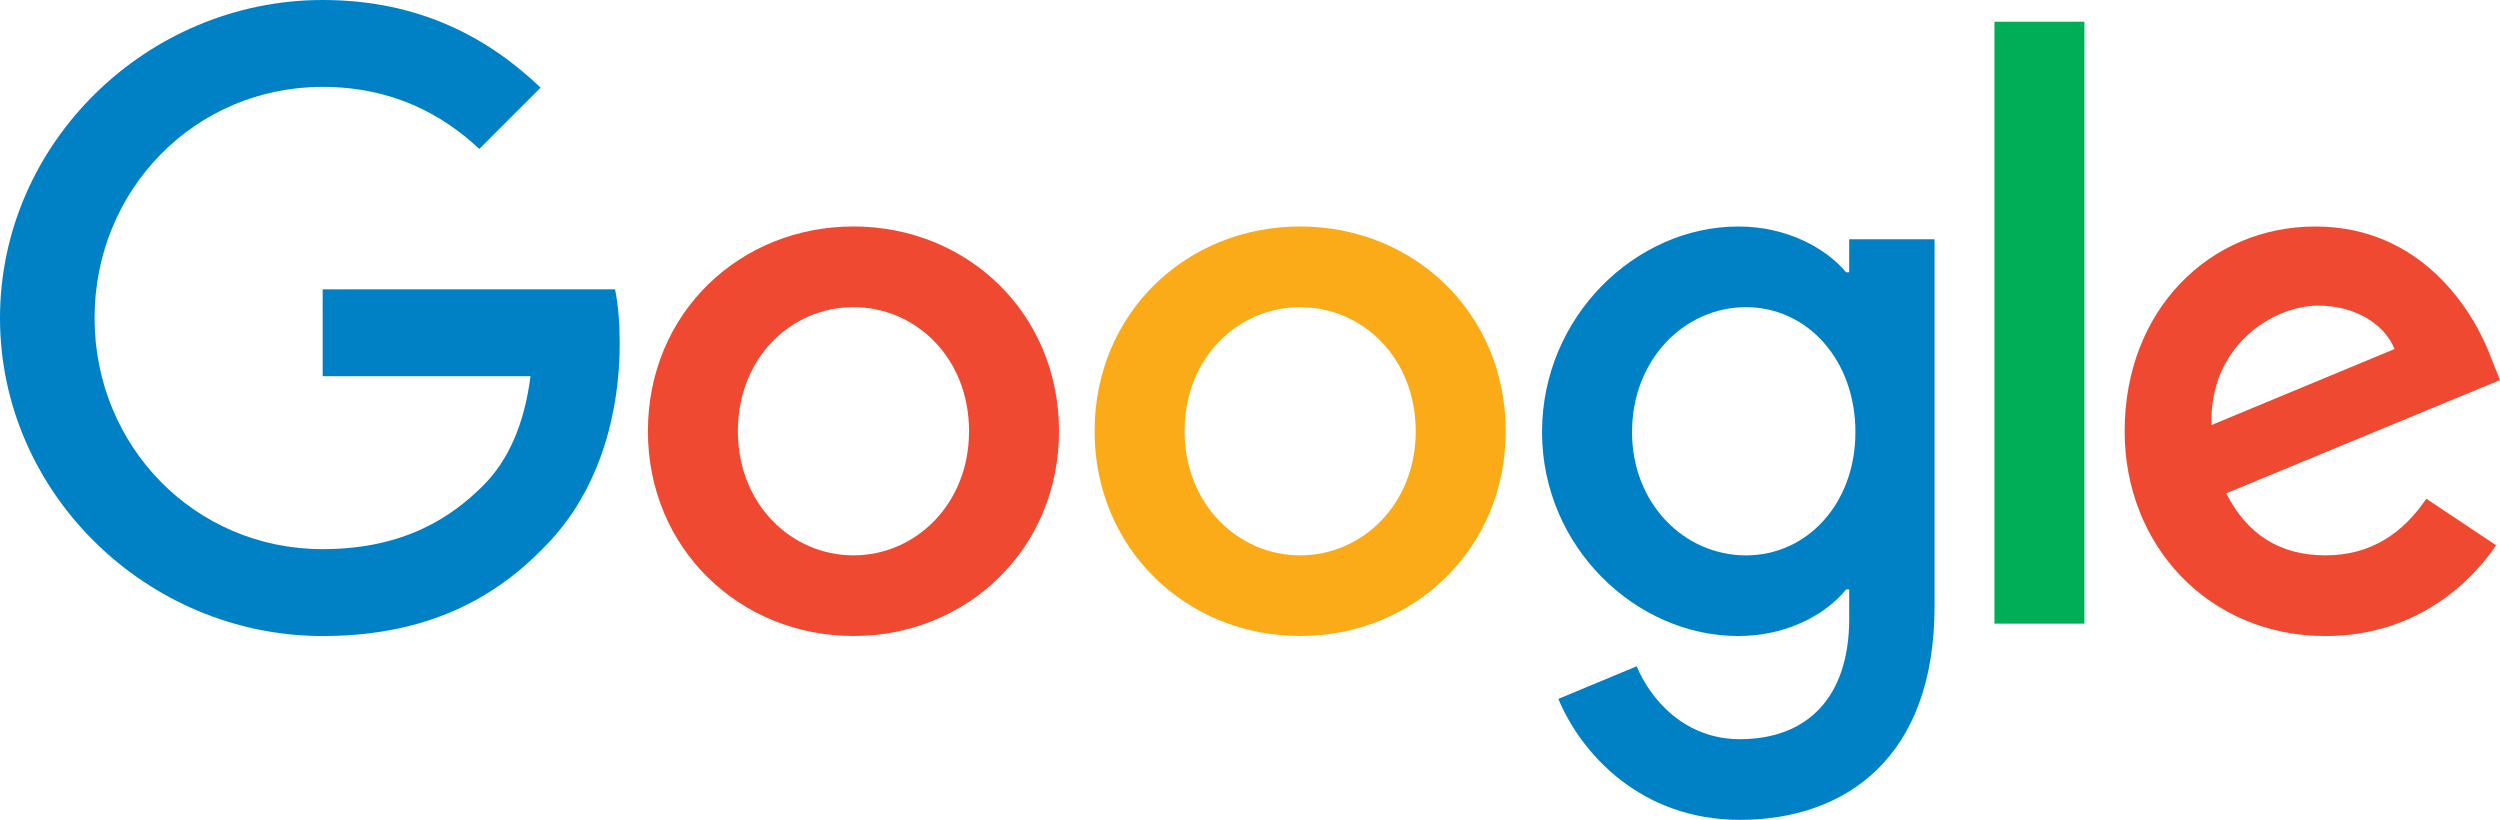
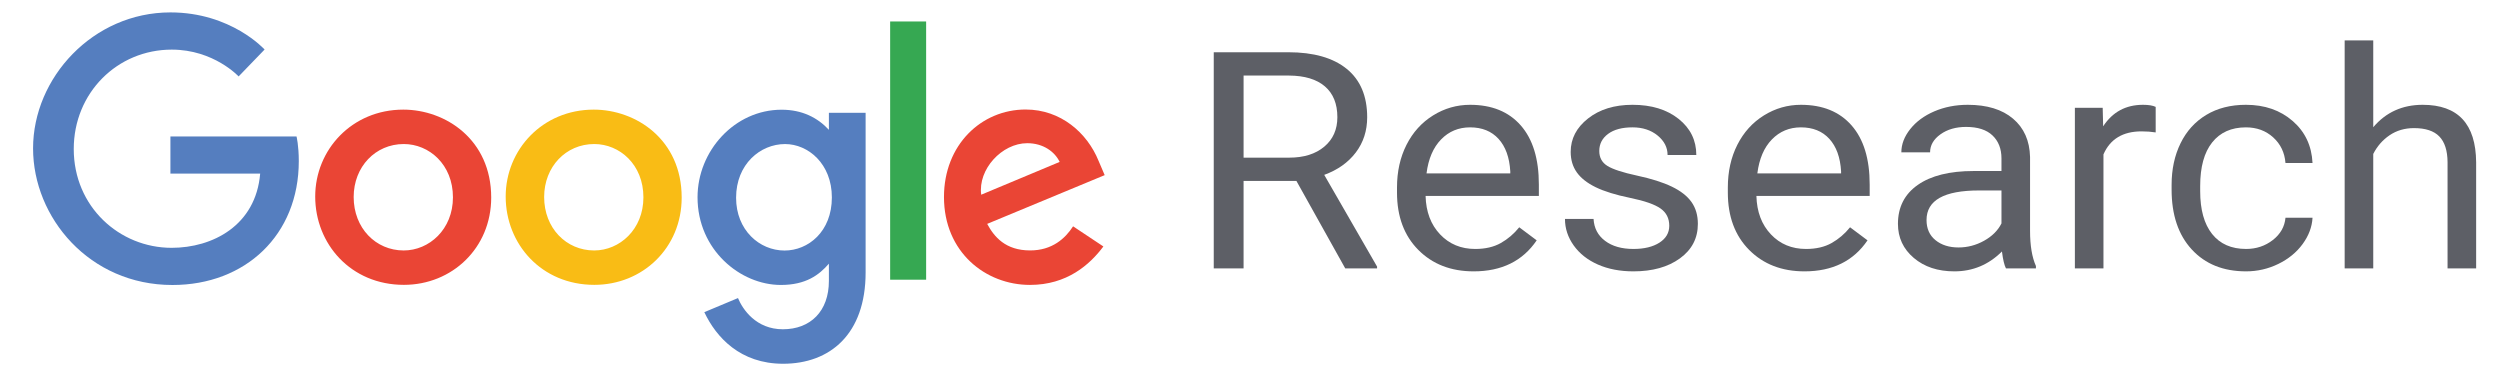
- <svg xmlns="http://www.w3.org/2000/svg" version="1.1" x="0px" y="0px" viewBox="0 0 721.98 236.77" enable-background="new 0 0 1749.46 236.77" xml:space="preserve" id="svg18" width="721.98" height="236.77">
-   <defs id="defs18" />
-   <g id="Google">
-     <g id="_x37_22x237pt">
-       <g id="g6">
-         <path fill="#0081c6" d="M 93.18,183.68 C 42.56,183.68 0,142.46 0,91.84 0,41.22 42.56,0 93.18,0 c 28,0 47.94,10.98 62.94,25.31 l -17.7,17.7 C 127.67,32.93 113.11,25.09 93.17,25.09 c -36.96,0 -65.86,29.79 -65.86,66.75 0,36.96 28.9,66.75 65.86,66.75 23.97,0 37.63,-9.63 46.37,-18.37 7.17,-7.17 11.87,-17.47 13.66,-31.58 H 93.18 V 83.55 h 84.45 c 0.9,4.48 1.34,9.86 1.34,15.68 0,18.82 -5.15,42.11 -21.73,58.69 -16.12,16.8 -36.73,25.76 -64.06,25.76 z" id="path1" />
-         <path fill="#f04931" d="m 305.83,124.54 c 0,34.05 -26.65,59.13 -59.36,59.13 -32.7,0 -59.36,-25.09 -59.36,-59.13 0,-34.27 26.66,-59.14 59.36,-59.14 32.71,0.01 59.36,24.87 59.36,59.14 z m -25.98,0 c 0,-21.28 -15.46,-35.84 -33.38,-35.84 -17.92,0 -33.38,14.56 -33.38,35.84 0,21.05 15.46,35.84 33.38,35.84 17.92,0 33.38,-14.78 33.38,-35.84 z" id="path2" />
-         <path fill="#fbab18" d="m 434.83,124.54 c 0,34.05 -26.65,59.13 -59.36,59.13 -32.7,0 -59.36,-25.09 -59.36,-59.13 0,-34.27 26.66,-59.14 59.36,-59.14 32.71,0.01 59.36,24.87 59.36,59.14 z m -25.98,0 c 0,-21.28 -15.46,-35.84 -33.38,-35.84 -17.92,0 -33.38,14.56 -33.38,35.84 0,21.05 15.46,35.84 33.38,35.84 17.92,0 33.38,-14.78 33.38,-35.84 z" id="path3" />
-         <path fill="#0081c6" d="m 558.68,69.1 v 106.07 c 0,43.68 -25.76,61.6 -56.22,61.6 -28.67,0 -45.92,-19.26 -52.42,-34.94 l 22.62,-9.41 c 4.03,9.63 13.89,21.05 29.79,21.05 19.49,0 31.58,-12.1 31.58,-34.72 v -8.51 h -0.89 c -5.82,7.17 -17.03,13.44 -31.14,13.44 -29.57,0 -56.67,-25.76 -56.67,-58.91 0,-33.38 27.1,-59.36 56.67,-59.36 14.11,0 25.31,6.27 31.14,13.22 h 0.89 V 69.1 Z m -22.85,55.67 c 0,-20.83 -13.89,-36.06 -31.58,-36.06 -17.92,0 -32.93,15.23 -32.93,36.06 0,20.61 15.01,35.62 32.93,35.62 17.69,-0.01 31.58,-15.01 31.58,-35.62 z" id="path4" />
-         <path fill="#00ae57" d="M 601.96,6.27 V 180.1 H 575.98 V 6.27 Z" id="path5" />
-         <path fill="#f04931" d="m 700.7,144.03 20.16,13.44 c -6.5,9.63 -22.18,26.21 -49.28,26.21 -33.6,0 -58,-25.98 -58,-59.13 0,-35.17 24.62,-59.14 55.09,-59.14 30.69,0 45.7,24.42 50.62,37.63 l 2.69,6.72 -79.07,32.7 c 6.05,11.87 15.46,17.92 28.67,17.92 13.21,0 22.4,-6.49 29.12,-16.35 z m -62.05,-21.28 52.86,-21.95 c -2.91,-7.39 -11.65,-12.54 -21.95,-12.54 -13.22,0 -31.58,11.64 -30.91,34.49 z" id="path6" />
-       </g>
-     </g>
+ <svg xmlns="http://www.w3.org/2000/svg" version="1.1" id="Layer_1" x="0px" y="0px" width="800px" height="120px" viewBox="0 0 800 120" enable-background="new 0 0 800 120" xml:space="preserve">
+   <g>
+     <path fill="#557EBF" d="M94.891,43.677H54.532V55.55h28.723c-1.4,16.647-15.254,23.752-28.33,23.752   c-16.729,0-31.325-13.164-31.325-31.614c0-17.969,13.916-31.81,31.362-31.81c13.463,0,21.395,8.58,21.395,8.58l8.313-8.608   c0,0-10.671-11.88-30.131-11.88c-24.783,0-43.956,20.916-43.956,43.509c0,22.138,18.035,43.72,44.587,43.72   c23.35,0,40.445-15.995,40.445-39.65c0-4.992-0.725-7.876-0.725-7.876V43.677z" />
+     <path fill="#EA4535" d="M129.054,35.079c-16.417,0-28.186,12.834-28.186,27.806c0,15.19,11.416,28.267,28.379,28.267   c15.357,0,27.939-11.738,27.939-27.939C157.188,44.643,142.551,35.079,129.054,35.079L129.054,35.079z M129.217,46.09   c8.074,0,15.725,6.53,15.725,17.047c0,10.293-7.617,17.01-15.762,17.01c-8.948,0-16.006-7.17-16.006-17.093   C113.174,53.344,120.145,46.09,129.217,46.09L129.217,46.09z" />
+     <path fill="#F9BC15" d="M190.003,35.079c-16.417,0-28.183,12.834-28.183,27.806c0,15.19,11.412,28.267,28.375,28.267   c15.363,0,27.942-11.738,27.942-27.939C218.138,44.643,203.503,35.079,190.003,35.079L190.003,35.079z M190.168,46.09   c8.078,0,15.725,6.53,15.725,17.047c0,10.293-7.619,17.01-15.76,17.01c-8.949,0-16.007-7.17-16.007-17.093   C174.126,53.344,181.097,46.09,190.168,46.09L190.168,46.09z" />
+     <path fill="#557EBF" d="M250.126,35.108c-15.063,0-26.914,13.199-26.914,28.013c0,16.877,13.737,28.065,26.656,28.065   c7.995,0,12.238-3.174,15.378-6.813v5.527c0,9.678-5.872,15.466-14.736,15.466c-8.568,0-12.865-6.367-14.354-9.983l-10.775,4.507   c3.824,8.085,11.517,16.511,25.215,16.511c14.984,0,26.401-9.435,26.401-29.228V36.099h-11.751v5.445   c-3.611-3.896-8.555-6.434-15.121-6.434V35.108z M251.217,46.098c7.394,0,14.979,6.31,14.979,17.082   c0,10.953-7.571,16.99-15.141,16.99c-8.026,0-15.505-6.526-15.505-16.887C235.549,52.522,243.312,46.098,251.217,46.098   L251.217,46.098z" />
+     <path fill="#EA4535" d="M328.223,35.042c-14.213,0-26.15,11.31-26.15,28c0,17.659,13.307,28.13,27.521,28.13   c11.858,0,19.144-6.489,23.489-12.304l-9.697-6.446c-2.51,3.902-6.713,7.716-13.736,7.716c-7.877,0-11.501-4.313-13.75-8.497   l37.597-15.597l-1.954-4.571c-3.632-8.952-12.101-16.427-23.312-16.427L328.223,35.042z M328.716,45.823   c5.123,0,8.813,2.724,10.375,5.988l-25.103,10.495C312.902,54.182,320.601,45.823,328.716,45.823L328.716,45.823z" />
+     <rect x="284.847" y="6.871" fill="#36A852" width="11.516" height="82.634" />
+   </g>
+   <g>
+     <path fill="#5D5F66" d="M414.856,57.907h-16.911v27.979H388.4V16.718h23.833c8.112,0,14.346,1.774,18.717,5.321   c4.368,3.547,6.549,8.712,6.549,15.485c0,4.31-1.213,8.063-3.634,11.259c-2.422,3.2-5.792,5.594-10.112,7.174l16.911,29.355v0.573   h-10.186L414.856,57.907z M397.945,50.449h14.587c4.714,0,8.457-1.177,11.245-3.524s4.18-5.489,4.18-9.42   c0-4.286-1.328-7.569-3.981-9.852c-2.655-2.284-6.485-3.444-11.493-3.474h-14.537V50.449z" />
+     <path fill="#5D5F66" d="M471.567,86.835c-7.249,0-13.153-2.287-17.702-6.863c-4.55-4.576-6.824-10.697-6.824-18.36v-1.617   c0-5.096,1.017-9.648,3.043-13.657c2.026-4.006,4.862-7.141,8.505-9.404c3.642-2.263,7.592-3.397,11.842-3.397   c6.956,0,12.36,2.204,16.219,6.604c3.859,4.402,5.785,10.703,5.785,18.904v3.661h-36.246c0.133,5.065,1.673,9.161,4.624,12.279   c2.954,3.12,6.703,4.682,11.25,4.682c3.232,0,5.965-0.636,8.208-1.903c2.242-1.268,4.204-2.945,5.887-5.034l5.585,4.179   C487.259,83.526,480.536,86.835,471.567,86.835z M470.431,40.754c-3.69,0-6.792,1.294-9.294,3.875   c-2.509,2.581-4.058,6.197-4.648,10.851h26.8v-0.662c-0.262-4.467-1.519-7.926-3.758-10.38   C477.29,41.984,474.254,40.754,470.431,40.754z" />
+     <path fill="#5D5F66" d="M534.165,72.253c0-2.377-0.93-4.22-2.79-5.536c-1.865-1.314-5.111-2.443-9.744-3.396   c-4.63-0.949-8.305-2.09-11.027-3.421c-2.717-1.33-4.728-2.911-6.03-4.747c-1.301-1.838-1.954-4.021-1.954-6.556   c0-4.212,1.855-7.776,5.563-10.69c3.71-2.917,8.448-4.371,14.217-4.371c6.063,0,10.985,1.505,14.759,4.513   c3.773,3.009,5.66,6.857,5.66,11.544h-9.195c0-2.406-1.063-4.48-3.188-6.224c-2.128-1.739-4.808-2.615-8.036-2.615   c-3.327,0-5.934,0.698-7.813,2.092c-1.88,1.394-2.82,3.216-2.82,5.463c0,2.122,0.876,3.723,2.623,4.797   c1.745,1.076,4.903,2.106,9.467,3.089c4.566,0.983,8.265,2.153,11.102,3.518c2.834,1.361,4.937,2.998,6.305,4.914   c1.366,1.916,2.052,4.253,2.052,7.008c0,4.593-1.913,8.273-5.736,11.045c-3.825,2.772-8.785,4.155-14.88,4.155   c-4.288,0-8.08-0.729-11.376-2.184c-3.297-1.457-5.876-3.493-7.738-6.104c-1.862-2.614-2.795-5.439-2.795-8.482h9.147   c0.165,2.945,1.393,5.283,3.686,7.008c2.292,1.729,5.315,2.592,9.076,2.592c3.457,0,6.234-0.676,8.328-2.02   C533.119,76.297,534.165,74.502,534.165,72.253z" />
+     <path fill="#5D5F66" d="M577.429,86.835c-7.25,0-13.151-2.287-17.7-6.863c-4.548-4.576-6.822-10.697-6.822-18.36v-1.617   c0-5.096,1.011-9.648,3.041-13.657c2.028-4.006,4.862-7.141,8.503-9.404c3.644-2.263,7.591-3.397,11.84-3.397   c6.957,0,12.364,2.204,16.22,6.604c3.858,4.402,5.786,10.703,5.786,18.904v3.661h-36.244c0.132,5.065,1.673,9.161,4.626,12.279   c2.948,3.12,6.697,4.682,11.246,4.682c3.232,0,5.964-0.636,8.206-1.903c2.243-1.268,4.204-2.945,5.888-5.034l5.586,4.179   C593.118,83.526,586.397,86.835,577.429,86.835z M576.29,40.754c-3.69,0-6.789,1.294-9.294,3.875   c-2.503,2.581-4.054,6.197-4.645,10.851h26.797v-0.662c-0.263-4.467-1.518-7.926-3.757-10.38   C583.151,41.984,580.115,40.754,576.29,40.754z" />
+     <path fill="#5D5F66" d="M641.906,85.887c-0.527-1.014-0.958-2.819-1.283-5.417c-4.255,4.246-9.33,6.365-15.233,6.365   c-5.271,0-9.599-1.431-12.978-4.299c-3.379-2.865-5.069-6.499-5.069-10.901c0-5.353,2.12-9.508,6.357-12.47   c4.232-2.962,10.19-4.44,17.871-4.44h8.899v-4.041c0-3.069-0.954-5.517-2.865-7.338c-1.912-1.822-4.731-2.731-8.456-2.731   c-3.264,0-6,0.792-8.208,2.374c-2.209,1.584-3.314,3.503-3.314,5.75h-9.194c0-2.567,0.947-5.042,2.843-7.435   c1.895-2.39,4.464-4.282,7.712-5.676c3.247-1.391,6.816-2.09,10.707-2.09c6.164,0,10.992,1.481,14.484,4.443   c3.496,2.962,5.307,7.038,5.439,12.229v23.66c0,4.72,0.629,8.47,1.88,11.259v0.76H641.906z M626.729,79.187   c2.867,0,5.586-0.713,8.156-2.136c2.573-1.426,4.436-3.276,5.586-5.561V60.946h-7.167c-11.21,0-16.813,3.152-16.813,9.454   c0,2.755,0.957,4.908,2.871,6.459C621.272,78.41,623.727,79.187,626.729,79.187z" />
+     <path fill="#5D5F66" d="M689.818,42.373c-1.381-0.222-2.884-0.335-4.5-0.335c-5.997,0-10.069,2.455-12.21,7.365v36.484h-9.147   V34.486h8.9l0.148,5.937c2.996-4.59,7.252-6.887,12.755-6.887c1.778,0,3.131,0.221,4.054,0.665V42.373z" />
+     <path fill="#5D5F66" d="M718.747,79.665c3.26,0,6.11-0.953,8.553-2.852c2.439-1.899,3.791-4.276,4.054-7.128h8.655   c-0.167,2.945-1.222,5.75-3.169,8.411c-1.943,2.657-4.538,4.78-7.784,6.365c-3.25,1.58-6.688,2.373-10.309,2.373   c-7.287,0-13.08-2.334-17.381-7.007c-4.304-4.67-6.454-11.059-6.454-19.166v-1.474c0-5.005,0.954-9.455,2.869-13.349   c1.908-3.895,4.653-6.917,8.23-9.073c3.576-2.153,7.807-3.229,12.682-3.229c6.001,0,10.985,1.729,14.957,5.178   c3.976,3.45,6.089,7.93,6.358,13.444h-8.655c-0.263-3.327-1.572-6.055-3.93-8.194c-2.357-2.139-5.265-3.209-8.73-3.209   c-4.646,0-8.249,1.611-10.803,4.824c-2.555,3.212-3.831,7.862-3.831,13.941v1.665c0,5.921,1.27,10.484,3.806,13.681   C710.405,78.063,714.032,79.665,718.747,79.665z" />
+     <path fill="#5D5F66" d="M759.44,40.708c4.054-4.781,9.324-7.171,15.82-7.171c11.304,0,17.011,6.128,17.106,18.384v33.967h-9.148   V51.873c-0.031-3.704-0.913-6.446-2.645-8.217c-1.728-1.775-4.425-2.661-8.085-2.661c-2.967,0-5.568,0.759-7.81,2.279   c-2.241,1.518-3.986,3.518-5.239,5.984v36.628h-9.147V12.919h9.147V40.708z" />
  </g>
</svg>
